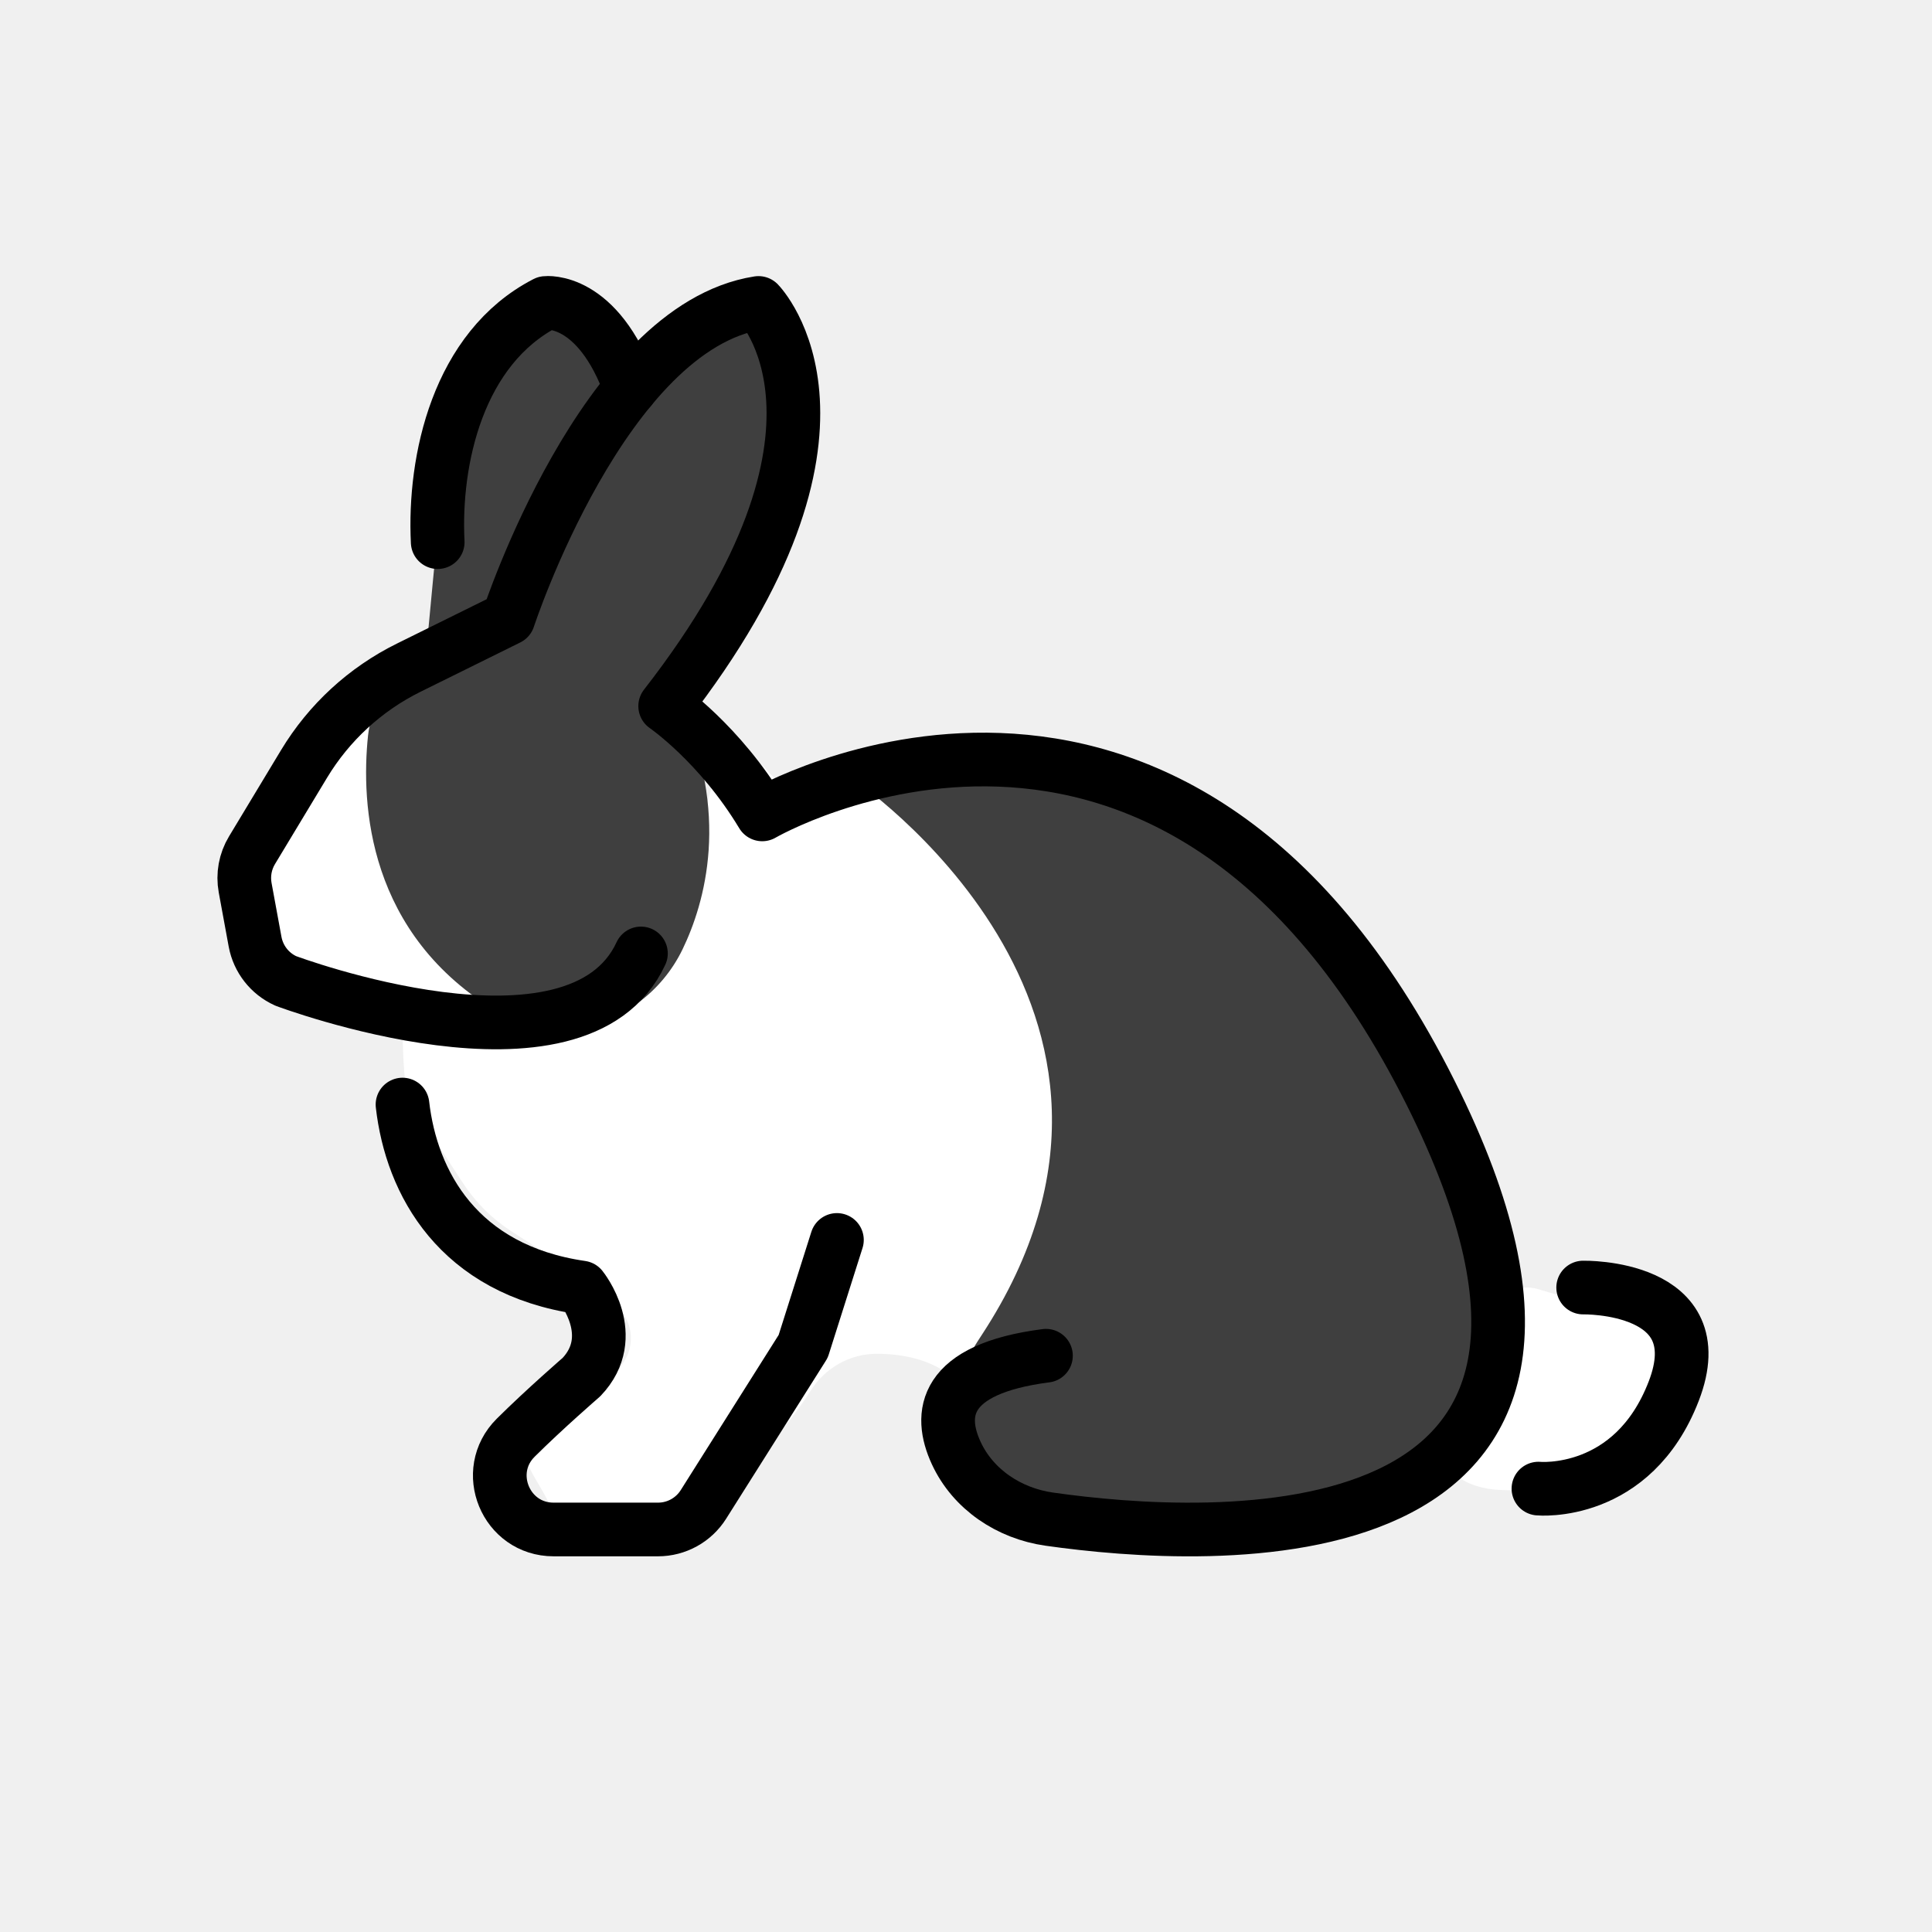
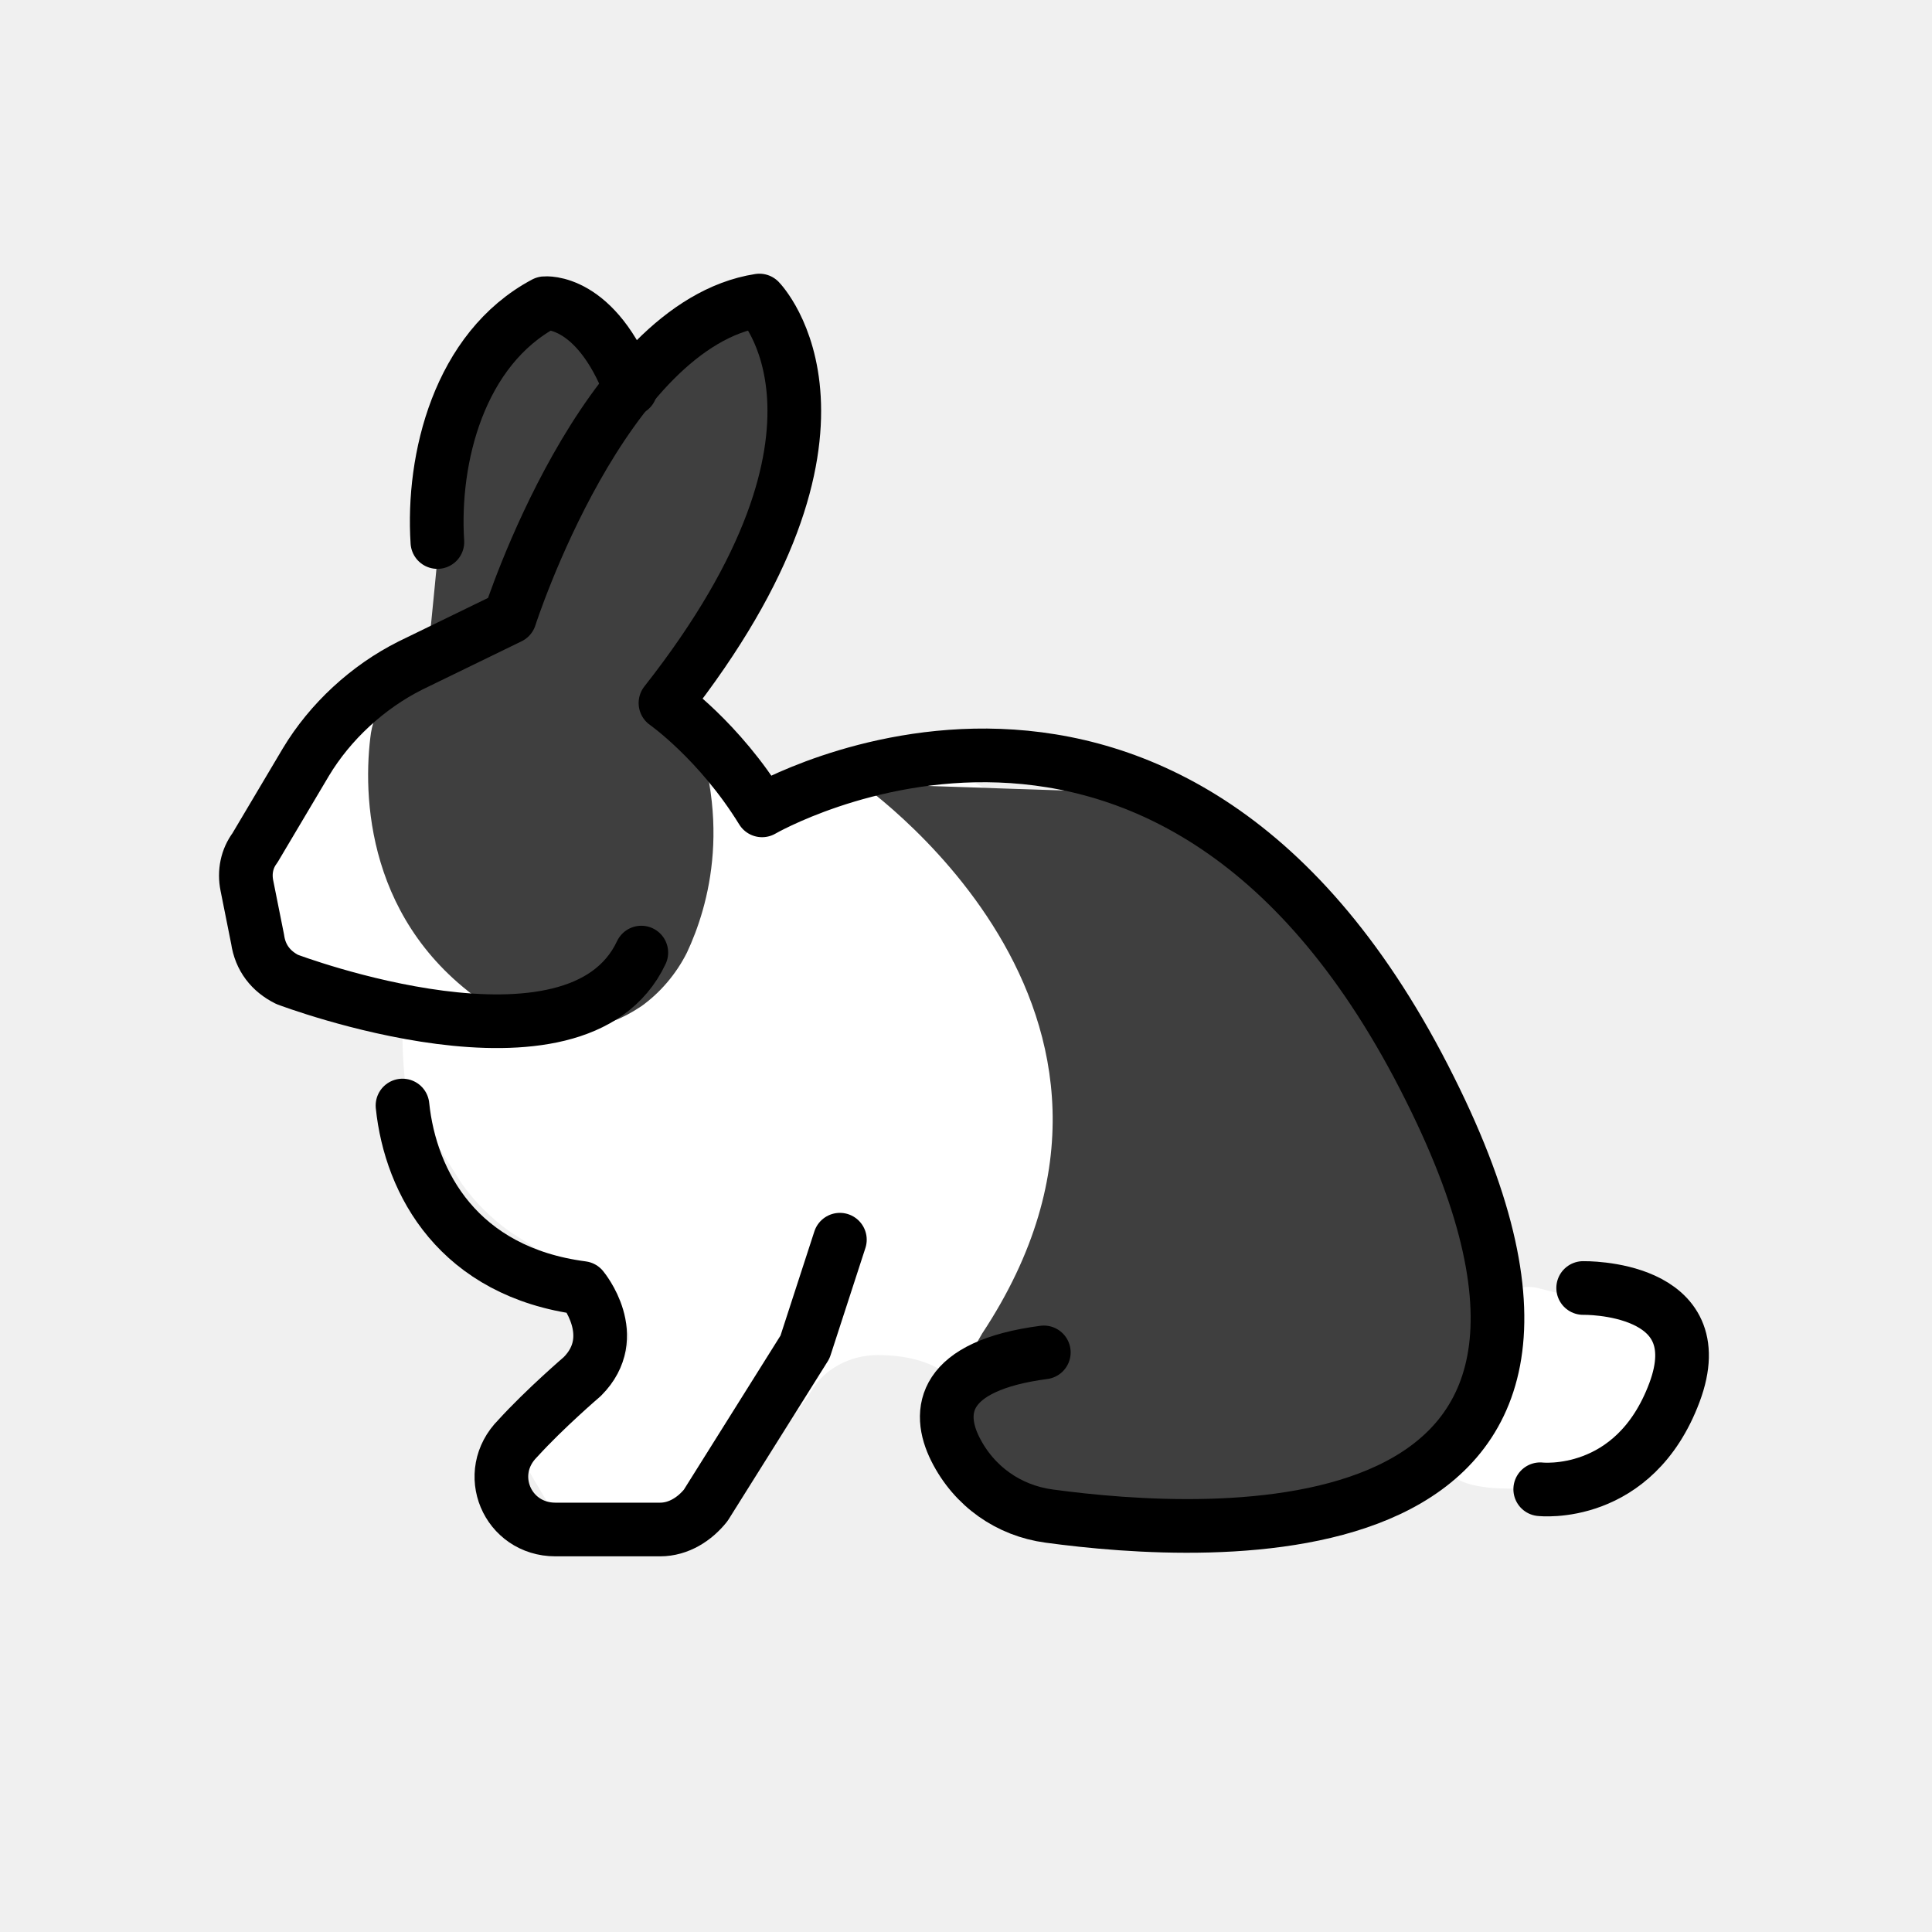
- <svg xmlns="http://www.w3.org/2000/svg" id="emoji" viewBox="0 0 72 72">
-   <g id="color">
-     <path fill="#fff" d="m26.593,29.093l-.493,1.722c-.861,3.006-3.4,5.231-6.492,5.692l-3.235.482c-.804.12-1.391.819-1.37,1.632.023.908.079,1.967.214,2.255.163.345,1.283,2.067,2.046,3.229.47.715,1.085,1.324,1.804,1.787l2.498,1.609c.516.333.99.726,1.412,1.173l.101.107c.489.518.574,1.299.207,1.91l-.115.192c-.334.557-.819.999-1.391,1.304-.667.356-1.587,1.032-2.123,2.22-.087.192.623,1.168.807,1.637.059.149.197.246.356.263l2.532.267c.867.091,1.742-.013,2.562-.308.93-.334,1.65-1.228,1.687-1.285.036-.056,1.724-1.726,2.596-3.131.533-.858,1.462-1.399,2.472-1.398,1.026 0,2.289.23,3.141,1.174.302.335.801.4,1.141.103l.053-.047c2.266-1.981,3.807-4.662,4.378-7.617l.966-5.005c.261-1.351.067-2.75-.552-3.978-.455-.902-.904-1.801-.919-1.862-.019-.077-2-1.957-3.53-3.401-1.082-1.021-2.63-1.374-4.048-.926l-1.926.608c-1.019.322-2.131-.003-2.817-.822h0c-.584-.697-1.709-.459-1.959.415Z" />
-     <path fill="#fff" d="m14.431,25.566l-.381.223c-.659.386-1.217.923-1.629,1.566l-2.237,3.496c-.69,1.078-.926,2.386-.653,3.636.229,1.052.998,1.574,1.047,1.558.068-.023,3.676,1.405,5.927,1.884.935.199,1.901.115,2.789-.239l.657-.262c2.489-.991,3.699-3.815,2.7-6.301l-1.283-3.192c-1.103-2.744-4.387-3.866-6.938-2.37Z" />
-     <path fill="#3f3f3f" d="m28.054,20.793l1.038-3.01c.259-.751.332-1.553.212-2.338l-.418-2.745c-.109-.714-.862-1.133-1.526-.85l-1.601.683c-.335.143-.655.32-.954.528l-.018.013c-.735.511-1.726.32-2.259-.4-.01-.014-.021-.028-.032-.042-.797-1.058-2.387-1.07-3.244-.06l-1.204,1.419c-.633.746-1.052,1.648-1.213,2.613l-.498,2.981c-.027.162-.409,4.247-.409,4.247.134.885,1.04.088,1.5.007l-2.122,1.185c-.887.495-1.486,1.383-1.591,2.393-.266,2.548-.03,7.419,4.87,10.319.392.232.844.357,1.298.396,1.547.133,2.403.313,3.862-.736.724-.521,1.304-1.216,1.692-2.019.824-1.707,1.817-5.069-.146-9.256h0c-.028-.224-.058-.388-.058-.388l1.693-2.62c.468-.725.847-1.503,1.128-2.318Z" />
-     <path fill="#3f3f3f" d="m31.758,29.01s12.8,8.562,4.834,20.733c-.448.684-.32.512-.592,1.282l-.49.771c-.278.786.003,1.192.49,1.76l.697,1.378c.175.204.894.58,1.152.655l3.933.765c.74.215,1.512.293,2.28.229l5.065-.419c.733-.061,1.435-.322,2.03-.755l3.235-1.697c.643-.468,1.059-1.185,1.147-1.976l.202-1.826c.061-.549.045-1.104-.048-1.649l-.628-3.7c-.15-.882-.458-1.73-.909-2.502l-2.013-3.447c-.392-.672-.843-1.308-1.347-1.901l-2.964-3.485c-.58-.682-1.267-1.266-2.034-1.729l-2.236-1.35c-.88-.531-1.882-.827-2.909-.859l-8.893-.278Z" />
-     <path fill="#fff" d="m56.14,48.221c.343-.244.788-.296,1.192-.176l.837.248c.533.321,1.403.252,1.742.422l1.236.507c.587.293,1.07.621,1.094,1.277.037.988-.613,1.725-.568,1.784.073.094-1.579,1.708-1.673,1.763-.074.044-.951.773-1.551,1.012-.178.071-.825.352-1.117.419-.347.079-1.442.081-1.858.007-1.405-.249-1.988-1.058-.781-2.139h0c.352-.315.565-.757.594-1.229l.102-2.54c.034-.556.32-1.047.75-1.354Z" />
+ <svg xmlns="http://www.w3.org/2000/svg" viewBox="0 0 72 72">
+   <g>
+     <path fill="#fff" d="m26.6 29.1l-.5 1.7c-.9 3-3.4 5.2-6.5 5.7l-3.2.5c-.8.1-1.4.8-1.4 1.6 0 .9.1 2 .2 2.3.2.3 1.3 2.1 2 3.2.5.7 1.1 1.3 1.8 1.8l2.5 1.6c.5.3 1 .7 1.4 1.2l.1.1c.5.5.6 1.3.2 1.9l-.1.2c-.3.6-.8 1-1.4 1.3-.7.4-1.6 1-2.1 2.2-.1.2.6 1.2.8 1.6.1.1.2.2.4.3l2.5.3c.9.1 1.7 0 2.6-.3.9-.3 1.7-1.2 1.7-1.3 0-.1 1.7-1.7 2.6-3.1.5-.9 1.5-1.4 2.5-1.4 1 0 2.3.2 3.1 1.2.3.3.8.4 1.1.1l.1 0c2.3-2 3.8-4.7 4.4-7.6l1-5c.3-1.4.1-2.8-.6-4-.5-.9-.9-1.8-.9-1.9 0-.1-2-2-3.5-3.4-1.1-1-2.6-1.4-4-.9l-1.9.6c-1 .3-2.1 0-2.8-.8h0c-.6-.7-1.7-.5-2 .4Z" />
+     <path fill="#fff" d="m14.4 25.6l-.4.2c-.7.4-1.2.9-1.6 1.6l-2.2 3.5c-.7 1.1-.9 2.4-.7 3.6.2 1.1 1 1.6 1 1.6.1 0 3.7 1.4 5.9 1.9.9.2 1.9.1 2.8-.2l.7-.3c2.5-1 3.7-3.8 2.7-6.3l-1.3-3.2c-1.1-2.7-4.4-3.9-6.9-2.4Z" />
+     <path fill="#3f3f3f" d="m28.1 20.8l1-3c.3-.8.3-1.6.2-2.3l-.4-2.7c-.1-.7-.9-1.1-1.5-.8l-1.6.7c-.3.1-.7.3-1 .5l0 0c-.7.5-1.7.3-2.3-.4 0 0 0 0 0 0-.8-1.1-2.4-1.1-3.2-.1l-1.2 1.4c-.6.7-1.1 1.6-1.2 2.6l-.5 3c0 .2-.4 4.2-.4 4.2.1.9 1 .1 1.5 0l-2.1 1.2c-.9.5-1.5 1.4-1.6 2.4-.3 2.5 0 7.4 4.9 10.3.4.2.8.4 1.3.4 1.5.1 2.4.3 3.9-.7.7-.5 1.3-1.2 1.7-2 .8-1.7 1.8-5.1-.1-9.3h0c0-.2-.1-.4-.1-.4l1.7-2.6c.5-.7.8-1.5 1.1-2.3Z" />
+     <path fill="#3f3f3f" d="m31.8 29s12.8 8.6 4.8 20.7c-.4.7-.3.5-.6 1.3l-.5.8c-.3.8 0 1.2.5 1.8l.7 1.4c.2.2.9.6 1.2.7l3.9.8c.7.2 1.5.3 2.3.2l5.1-.4c.7-.1 1.4-.3 2-.8l3.2-1.7c.6-.5 1.1-1.2 1.1-2l.2-1.8c.1-.5 0-1.1 0-1.6l-.6-3.7c-.1-.9-.5-1.7-.9-2.5l-2-3.4c-.4-.7-.8-1.3-1.3-1.9l-3-3.5c-.6-.7-1.3-1.3-2-1.7l-2.2-1.3c-.9-.5-1.9-.8-2.9-.9l-8.9-.3Z" />
+     <path fill="#fff" d="m56.1 48.2c.3-.2.8-.3 1.2-.2l.8.2c.5.3 1.4.3 1.7.4l1.2.5c.6.3 1.1.6 1.1 1.3 0 1-.6 1.7-.6 1.8.1.1-1.6 1.7-1.7 1.8-.1 0-1 .8-1.6 1-.2.1-.8.4-1.1.4-.3.1-1.4.1-1.9 0-1.4-.2-2-1.1-.8-2.1h0c.4-.3.6-.8.6-1.2l.1-2.5c0-.6.3-1 .8-1.4Z" />
  </g>
-   <g id="line">
-     <path fill="none" stroke="#000" stroke-linecap="round" stroke-linejoin="round" stroke-width="2" d="m23.886,35.532c-2.365,5.113-13.238,1.023-13.238,1.023-.597-.27-1.023-.816-1.142-1.46l-.37-2.013c-.088-.48.002-.976.254-1.394l1.94-3.217c.931-1.544,2.284-2.789,3.9-3.588l3.716-1.837s3.548-10.851,9.321-11.756c0,0,4.591,4.661-3.478,15.025,0,0,2.025,1.387,3.617,4.035,0,0,15.256-8.88,24.903,10.365,8.946,17.846-8.336,16.735-14.211,15.898-1.489-.212-2.836-1.103-3.465-2.469-.657-1.426-.517-3.123,3.347-3.62" />
-     <path fill="none" stroke="#000" stroke-linecap="round" stroke-linejoin="round" stroke-width="2" d="m15,41.164c.333,2.917,2.075,6.155,6.667,6.819,0,0,1.461,1.809,0,3.339,0,0-1.351,1.168-2.447,2.256-1.267,1.258-.375,3.421,1.41,3.421h3.893c.686,0,1.325-.352,1.691-.932l3.719-5.893,1.257-3.965" />
-     <path fill="none" stroke="#000" stroke-linecap="round" stroke-linejoin="round" stroke-width="2" d="m59,47.983s4.905-.104,3.375,3.861-5.042,3.632-5.042,3.632" />
-     <path fill="none" stroke="#000" stroke-linecap="round" stroke-linejoin="round" stroke-width="2" d="m16.312,20.204c-.154-3.054.75-7.228,4.026-8.914,0,0,1.937-.233,3.16,3.188" />
+   <g>
+     <path fill="none" stroke="#000" stroke-linecap="round" stroke-linejoin="round" stroke-width="2" d="m23.9 35.5c-2.4 5.1-13.2 1-13.2 1-.6-.3-1-.8-1.1-1.5l-.4-2c-.1-.5 0-1 .3-1.4l1.9-3.2c.9-1.5 2.3-2.8 3.9-3.6l3.7-1.8s3.5-10.9 9.3-11.8c0 0 4.6 4.7-3.5 15 0 0 2 1.4 3.6 4 0 0 15.3-8.9 24.9 10.4 8.9 17.8-8.3 16.7-14.2 15.9-1.5-.2-2.8-1.1-3.5-2.5-.7-1.4-.5-3.1 3.3-3.6" />
+     <path fill="none" stroke="#000" stroke-linecap="round" stroke-linejoin="round" stroke-width="2" d="m15 41.2c.3 2.9 2.1 6.2 6.7 6.8 0 0 1.5 1.8 0 3.3 0 0-1.4 1.2-2.4 2.3-1.3 1.3-.4 3.4 1.4 3.4h3.9c.7 0 1.3-.4 1.7-.9l3.7-5.9 1.3-4" />
+     <path fill="none" stroke="#000" stroke-linecap="round" stroke-linejoin="round" stroke-width="2" d="m59 48s4.9-.1 3.4 3.9-5 3.6-5 3.6" />
+     <path fill="none" stroke="#000" stroke-linecap="round" stroke-linejoin="round" stroke-width="2" d="m16.3 20.2c-.2-3.1.8-7.2 4-8.9 0 0 1.9-.2 3.2 3.2" />
  </g>
</svg>
